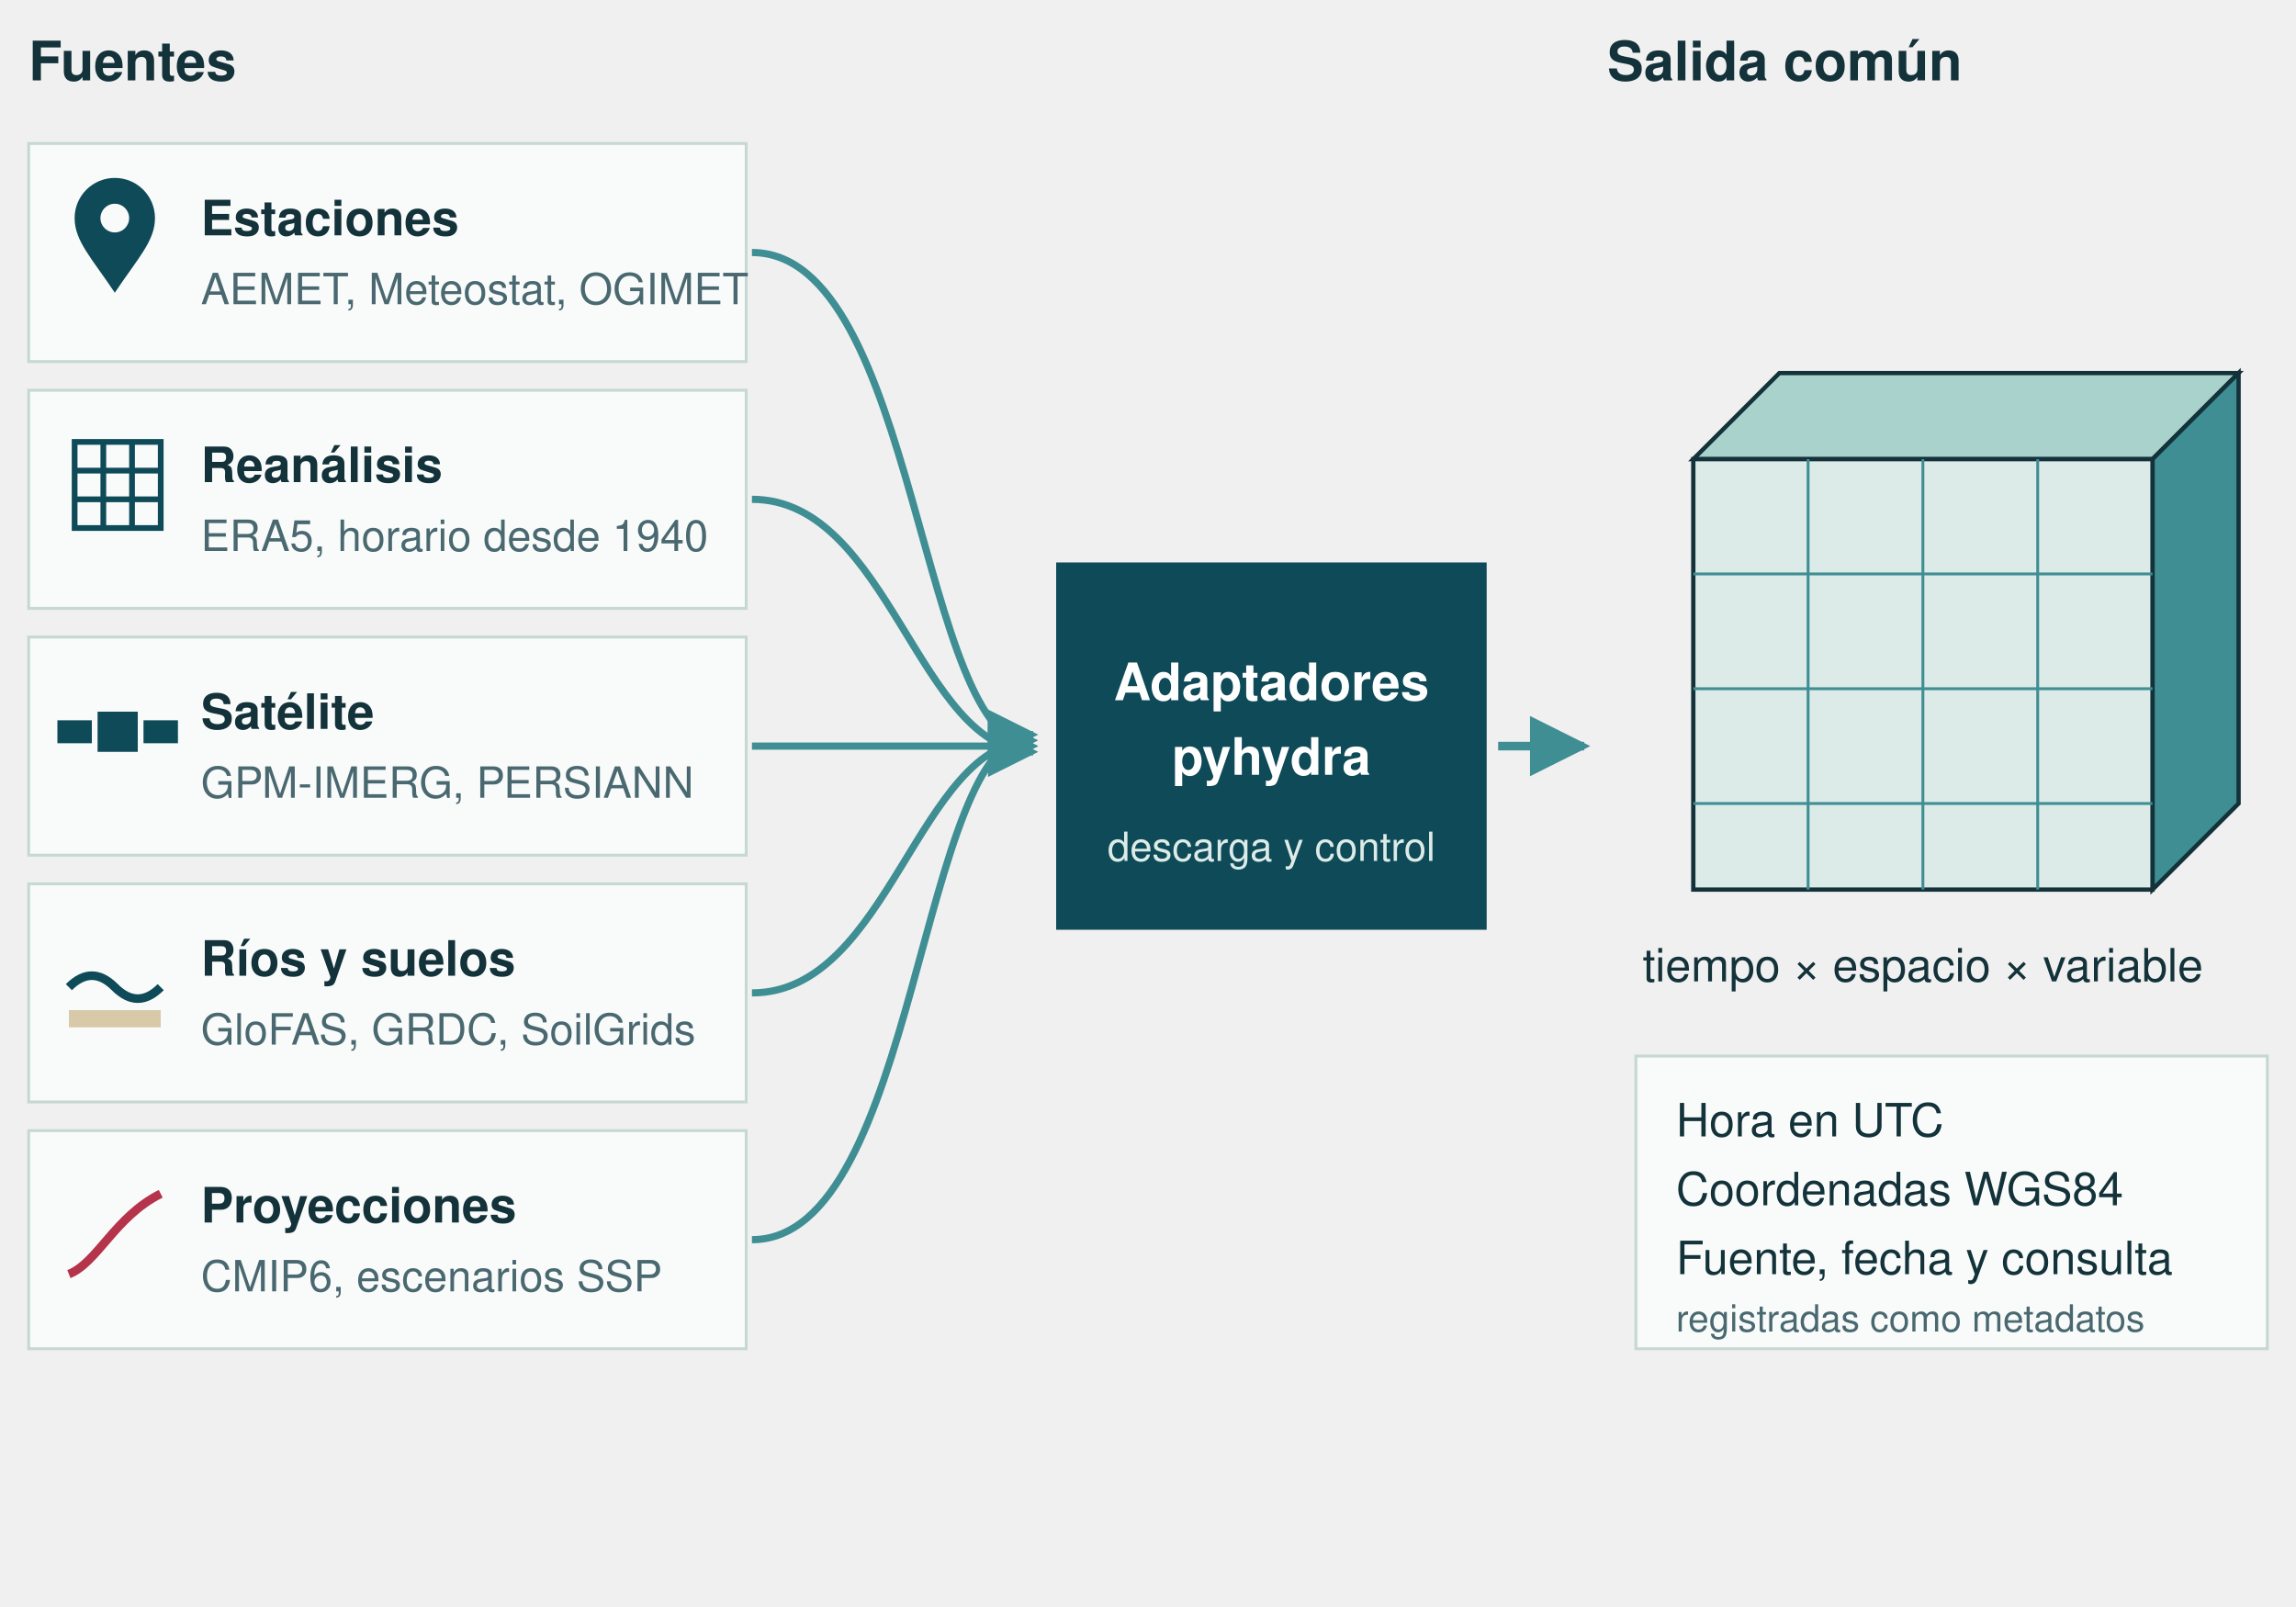
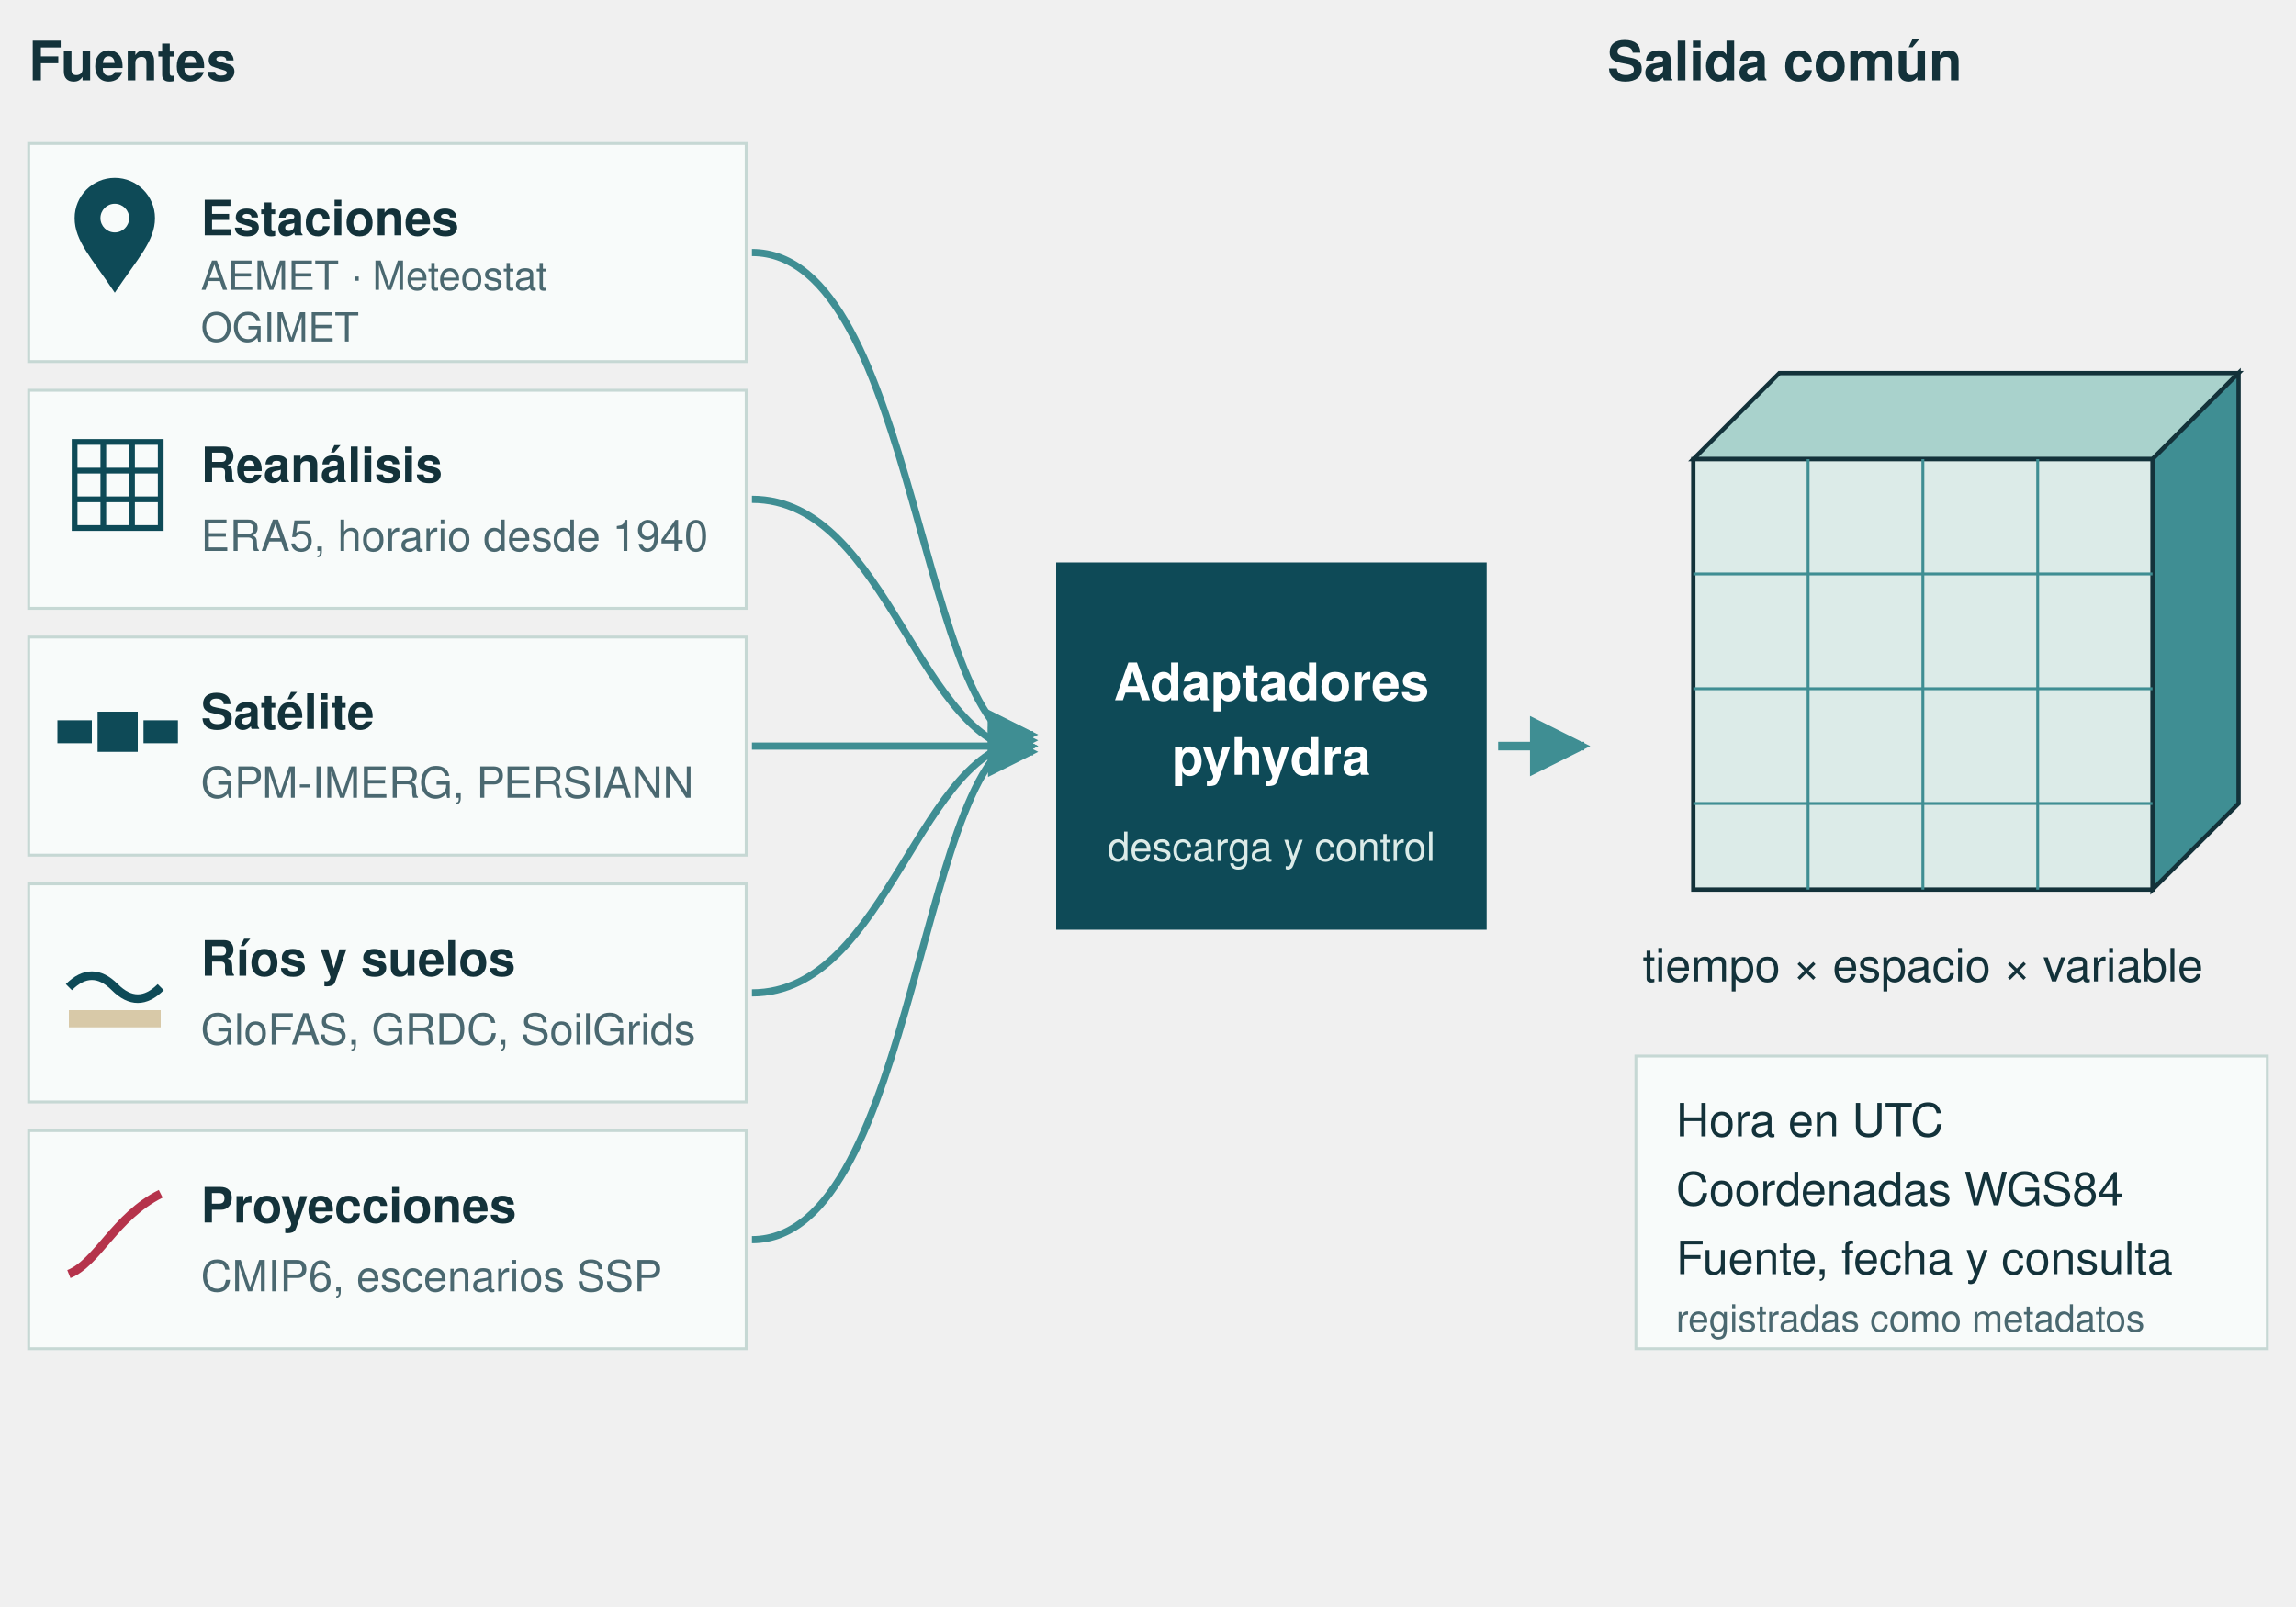
<svg xmlns="http://www.w3.org/2000/svg" viewBox="0 0 800 560" role="img" aria-labelledby="t" font-family="Avenir Next, Avenir, Segoe UI, Helvetica, sans-serif">
  <defs>
    <marker id="a" viewBox="0 0 10 10" refX="9" refY="5" markerWidth="7" markerHeight="7" orient="auto">
      <path d="M0 0L10 5L0 10z" fill="#3F8E93" />
    </marker>
  </defs>
  <text x="10" y="28" font-size="19" font-weight="600" fill="#13323A">Fuentes</text>
  <text x="560" y="28" font-size="19" font-weight="600" fill="#13323A">Salida común</text>
  <g font-size="17" fill="#13323A">
    <g transform="translate(10 50)">
      <rect width="250" height="76" fill="#F8FBFA" stroke="#C6D8D4" />
      <path d="M30 52 C22 40 16 34 16 26 a14 14 0 1 1 28 0 C44 34 38 40 30 52 Z" fill="#0E4A57" />
      <circle cx="30" cy="26" r="5" fill="#F8FBFA" />
      <text x="60" y="32" font-weight="600">Estaciones</text>
-       <text x="60" y="56" font-size="15" fill="#4A6870">AEMET, Meteostat, OGIMET</text>
+       <text x="60" y="51" font-size="14" fill="#4A6870">
+         <tspan x="60">AEMET · Meteostat</tspan>
+         <tspan x="60" dy="18">OGIMET</tspan>
+       </text>
    </g>
    <g transform="translate(10 136)">
      <rect width="250" height="76" fill="#F8FBFA" stroke="#C6D8D4" />
      <g stroke="#0E4A57" stroke-width="2" fill="none">
        <rect x="16" y="18" width="30" height="30" />
        <path d="M26 18V48M36 18V48M16 28H46M16 38H46" />
      </g>
      <text x="60" y="32" font-weight="600">Reanálisis</text>
      <text x="60" y="56" font-size="15" fill="#4A6870">ERA5, horario desde 1940</text>
    </g>
    <g transform="translate(10 222)">
      <rect width="250" height="76" fill="#F8FBFA" stroke="#C6D8D4" />
      <g fill="#0E4A57">
        <rect x="24" y="26" width="14" height="14" />
        <rect x="10" y="29" width="12" height="8" />
        <rect x="40" y="29" width="12" height="8" />
      </g>
      <text x="60" y="32" font-weight="600">Satélite</text>
      <text x="60" y="56" font-size="15" fill="#4A6870">GPM-IMERG, PERSIANN</text>
    </g>
    <g transform="translate(10 308)">
      <rect width="250" height="76" fill="#F8FBFA" stroke="#C6D8D4" />
      <path d="M14 36 q8 -8 16 0 t16 0" fill="none" stroke="#0E4A57" stroke-width="3" />
      <rect x="14" y="44" width="32" height="6" fill="#D8C9A8" />
      <text x="60" y="32" font-weight="600">Ríos y suelos</text>
      <text x="60" y="56" font-size="15" fill="#4A6870">GloFAS, GRDC, SoilGrids</text>
    </g>
    <g transform="translate(10 394)">
      <rect width="250" height="76" fill="#F8FBFA" stroke="#C6D8D4" />
      <path d="M14 50 C24 46 30 30 46 22" fill="none" stroke="#B5334B" stroke-width="3" />
      <text x="60" y="32" font-weight="600">Proyecciones</text>
      <text x="60" y="56" font-size="15" fill="#4A6870">CMIP6, escenarios SSP</text>
    </g>
  </g>
  <g fill="none" stroke="#3F8E93" stroke-width="2.5">
    <path d="M262 88 C320 88 320 260 360 260" marker-end="url(#a)" />
    <path d="M262 174 C310 174 320 262 360 262" marker-end="url(#a)" />
    <path d="M262 260 H360" marker-end="url(#a)" />
    <path d="M262 346 C310 346 320 258 360 258" marker-end="url(#a)" />
    <path d="M262 432 C320 432 320 256 360 256" marker-end="url(#a)" />
  </g>
  <g transform="translate(368 196)">
    <rect width="150" height="128" fill="#0E4A57" />
    <text x="75" y="48" font-size="18" font-weight="600" fill="#fff" text-anchor="middle">Adaptadores</text>
    <text x="75" y="74" font-size="18" font-weight="600" fill="#fff" text-anchor="middle">pyhydra</text>
    <text x="75" y="104" font-size="14" fill="#DCEBE8" text-anchor="middle">descarga y control</text>
  </g>
  <line x1="522" y1="260" x2="552" y2="260" stroke="#3F8E93" stroke-width="3" marker-end="url(#a)" />
  <g transform="translate(570 120)">
    <path d="M20 40 L180 40 L210 10 L50 10 Z" fill="#A9D2CC" stroke="#13323A" stroke-width="1.5" />
    <path d="M180 40 L210 10 L210 160 L180 190 Z" fill="#3F8E93" stroke="#13323A" stroke-width="1.5" />
    <rect x="20" y="40" width="160" height="150" fill="#DCEBE8" stroke="#13323A" stroke-width="1.5" />
    <g stroke="#3F8E93" stroke-width="1">
      <path d="M20 80H180M20 120H180M20 160H180M60 40V190M100 40V190M140 40V190" />
    </g>
    <text x="100" y="222" font-size="16" fill="#13323A" text-anchor="middle">tiempo × espacio × variable</text>
  </g>
  <g transform="translate(570 368)" font-size="16" fill="#13323A">
    <rect width="220" height="102" fill="#F8FBFA" stroke="#C6D8D4" />
    <text x="14" y="28">Hora en UTC</text>
    <text x="14" y="52">Coordenadas WGS84</text>
    <text x="14" y="76">Fuente, fecha y consulta</text>
    <text x="14" y="96" font-size="13" fill="#4A6870">registradas como metadatos</text>
  </g>
</svg>
